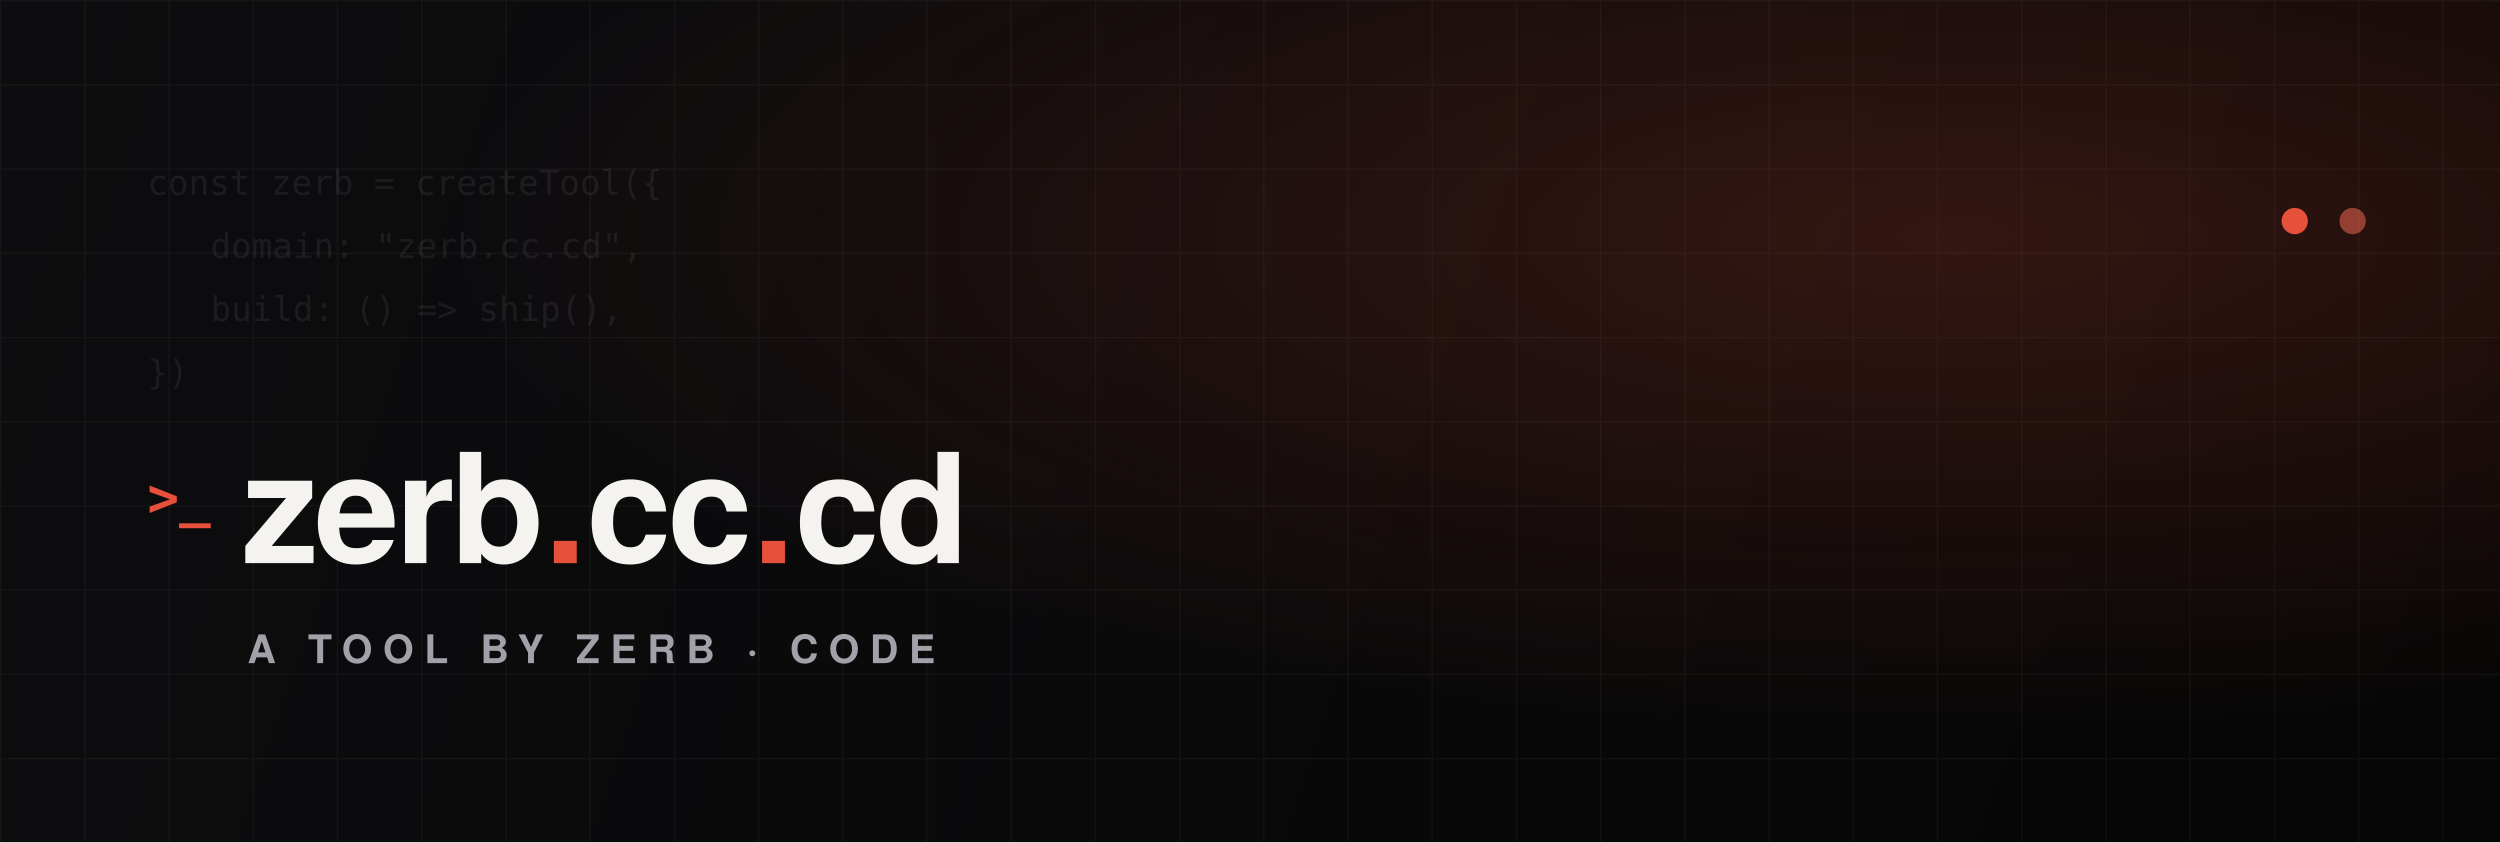
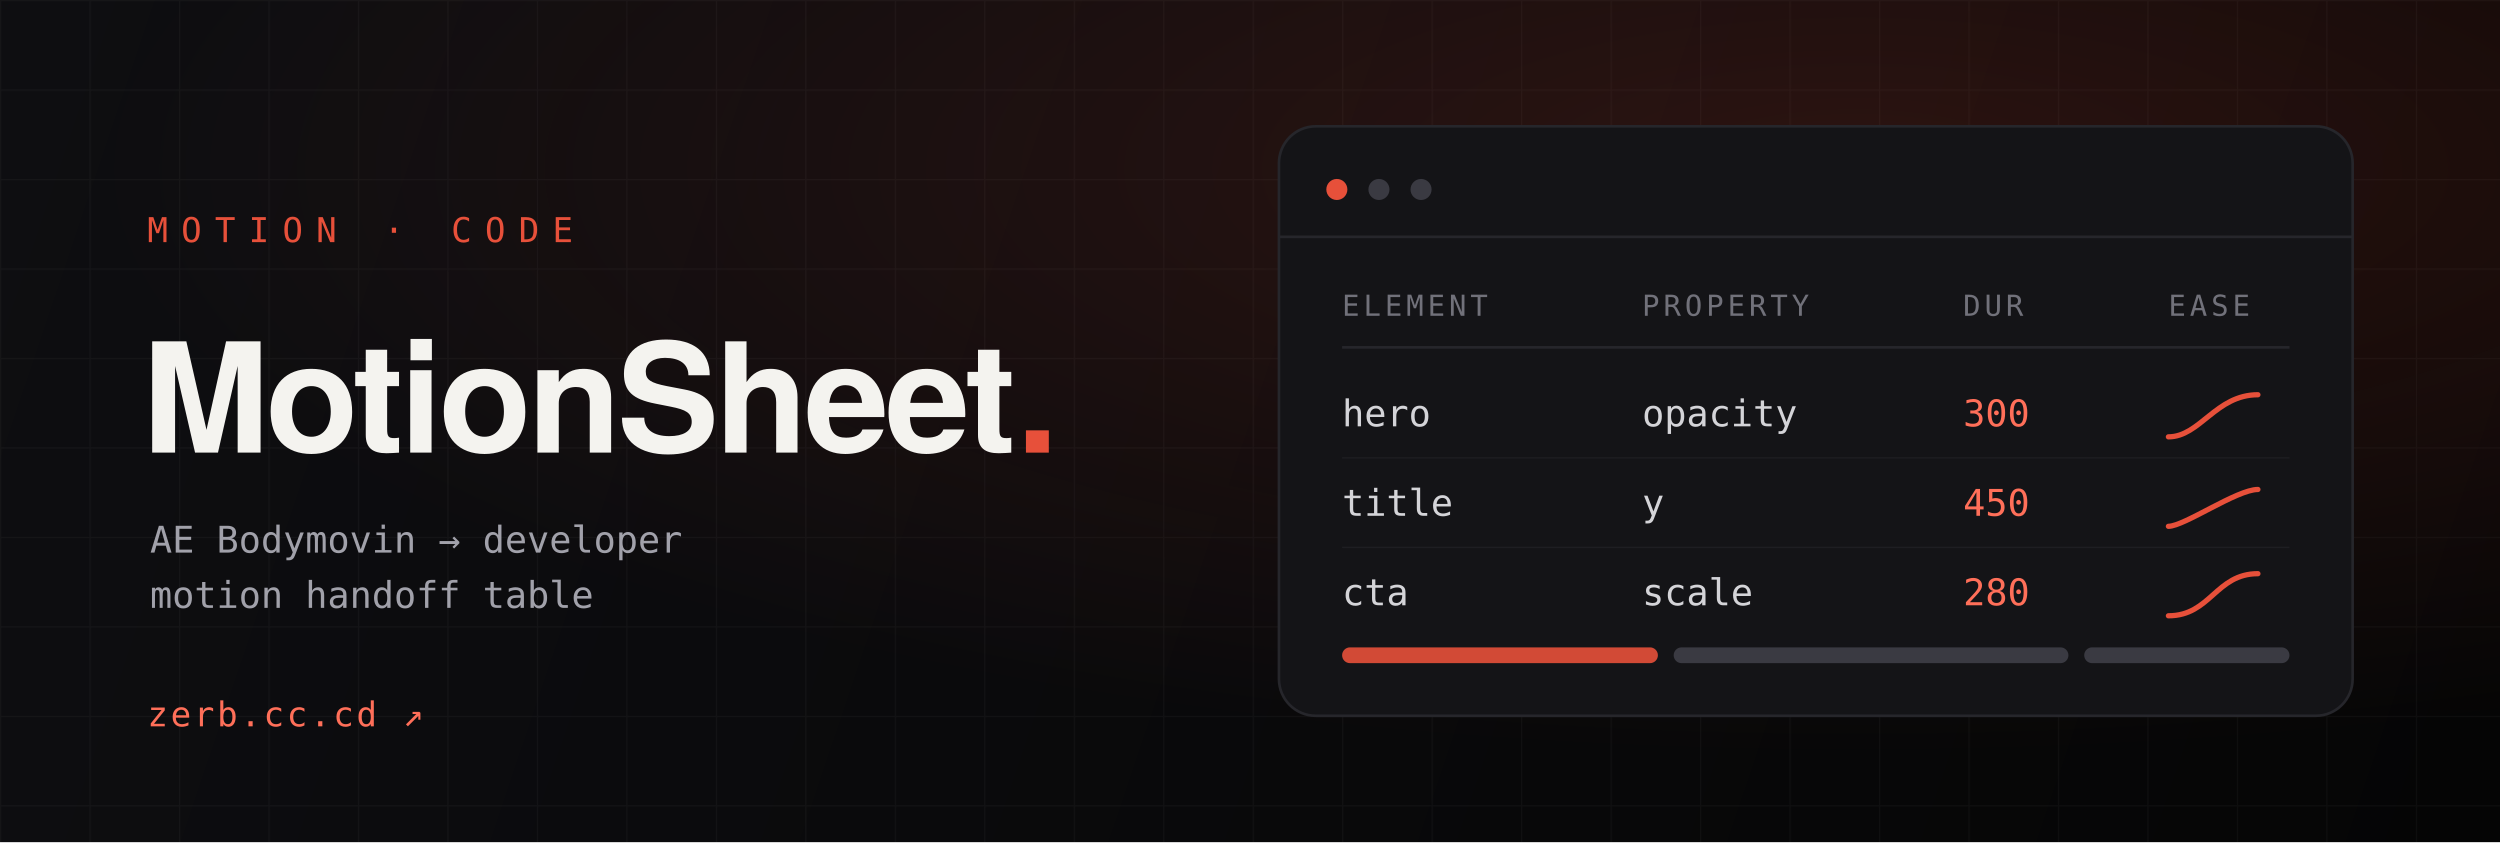
- <svg xmlns="http://www.w3.org/2000/svg" width="950" height="320" viewBox="0 0 950 320" fill="none" role="img" aria-label="zerb.cc.cd tool">
+ <svg xmlns="http://www.w3.org/2000/svg" width="950" height="320" viewBox="0 0 950 320" fill="none" role="img" aria-label="MotionSheet — AE Bodymovin motion handoff table">
  <defs>
-     <linearGradient id="bg" x1="0" y1="0" x2="950" y2="320" gradientUnits="userSpaceOnUse">
-       <stop stop-color="#0d0d0f" />
+     <linearGradient id="ms-bg" x1="0" y1="0" x2="950" y2="320" gradientUnits="userSpaceOnUse">
+       <stop stop-color="#0e0e11" />
      <stop offset="1" stop-color="#050505" />
    </linearGradient>
-     <radialGradient id="glow" cx="0.78" cy="0.28" r="0.6">
-       <stop stop-color="#e7503a" stop-opacity="0.20" />
+     <radialGradient id="ms-glow" cx="0.74" cy="0.2" r="0.7">
+       <stop stop-color="#e7503a" stop-opacity="0.16" />
      <stop offset="1" stop-color="#e7503a" stop-opacity="0" />
    </radialGradient>
-     <pattern id="grid" width="32" height="32" patternUnits="userSpaceOnUse">
-       <path d="M32 0H0V32" fill="none" stroke="#ffffff" stroke-opacity="0.04" stroke-width="1" />
+     <pattern id="ms-grid" width="34" height="34" patternUnits="userSpaceOnUse">
+       <path d="M34 0H0V34" fill="none" stroke="#ffffff" stroke-opacity="0.035" stroke-width="1" />
    </pattern>
  </defs>
-   <rect width="950" height="320" fill="url(#bg)" />
-   <rect width="950" height="320" fill="url(#grid)" />
-   <rect width="950" height="320" fill="url(#glow)" />
-   <g font-family="ui-monospace, SFMono-Regular, Menlo, monospace" font-size="13" fill="#ffffff" fill-opacity="0.07">
-     <text x="56" y="74">const zerb = createTool({</text>
-     <text x="80" y="98">domain: "zerb.cc.cd",</text>
-     <text x="80" y="122">build: () =&gt; ship(),</text>
-     <text x="56" y="146">})</text>
+   <rect width="950" height="320" fill="url(#ms-bg)" />
+   <rect width="950" height="320" fill="url(#ms-grid)" />
+   <rect width="950" height="320" fill="url(#ms-glow)" />
+   <text x="56" y="92" font-family="ui-monospace, SFMono-Regular, Menlo, monospace" font-size="13" letter-spacing="5" fill="#e7503a">MOTION · CODE</text>
+   <text x="54" y="172" font-family="Montserrat, 'Helvetica Neue', sans-serif" font-size="58" font-weight="800" letter-spacing="-1.5" fill="#f4f3ef">MotionSheet<tspan fill="#e7503a">.</tspan>
+   </text>
+   <text x="57" y="210" font-family="ui-monospace, SFMono-Regular, Menlo, monospace" font-size="14" fill="#a1a1aa">AE Bodymovin → developer</text>
+   <text x="57" y="231" font-family="ui-monospace, SFMono-Regular, Menlo, monospace" font-size="14" fill="#a1a1aa">motion handoff table</text>
+   <text x="56" y="276" font-family="ui-monospace, SFMono-Regular, Menlo, monospace" font-size="13" letter-spacing="1" fill="#ff6f59">zerb.cc.cd ↗</text>
+   <g>
+     <rect x="486" y="48" width="408" height="224" rx="14" fill="#141417" stroke="#26262b" stroke-width="1" />
+     <circle cx="508" cy="72" r="4" fill="#e7503a" />
+     <circle cx="524" cy="72" r="4" fill="#3a3a42" />
+     <circle cx="540" cy="72" r="4" fill="#3a3a42" />
+     <line x1="486" y1="90" x2="894" y2="90" stroke="#26262b" stroke-width="1" />
+     <g font-family="ui-monospace, SFMono-Regular, Menlo, monospace" font-size="11" letter-spacing="1.5" fill="#71717a">
+       <text x="510" y="120">ELEMENT</text>
+       <text x="624" y="120">PROPERTY</text>
+       <text x="746" y="120">DUR</text>
+       <text x="824" y="120">EASE</text>
+     </g>
+     <line x1="510" y1="132" x2="870" y2="132" stroke="#26262b" stroke-width="1" />
+     <g font-family="ui-monospace, SFMono-Regular, Menlo, monospace" font-size="14" fill="#d4d4d8">
+       <text x="510" y="162">hero</text>
+       <text x="624" y="162">opacity</text>
+       <text x="746" y="162" fill="#ff6f59">300</text>
+       <path d="M824 166 C 836 166, 842 150, 858 150" stroke="#e7503a" stroke-width="2" fill="none" stroke-linecap="round" />
+       <text x="510" y="196">title</text>
+       <text x="624" y="196">y</text>
+       <text x="746" y="196" fill="#ff6f59">450</text>
+       <path d="M824 200 C 830 200, 850 186, 858 186" stroke="#e7503a" stroke-width="2" fill="none" stroke-linecap="round" />
+       <text x="510" y="230">cta</text>
+       <text x="624" y="230">scale</text>
+       <text x="746" y="230" fill="#ff6f59">280</text>
+       <path d="M824 234 C 840 234, 842 218, 858 218" stroke="#e7503a" stroke-width="2" fill="none" stroke-linecap="round" />
+     </g>
+     <line x1="510" y1="174" x2="870" y2="174" stroke="#26262b" stroke-width="0.5" stroke-opacity="0.6" />
+     <line x1="510" y1="208" x2="870" y2="208" stroke="#26262b" stroke-width="0.5" stroke-opacity="0.6" />
+     <rect x="510" y="246" width="120" height="6" rx="3" fill="#e7503a" fill-opacity="0.9" />
+     <rect x="636" y="246" width="150" height="6" rx="3" fill="#3a3a42" />
+     <rect x="792" y="246" width="78" height="6" rx="3" fill="#3a3a42" />
  </g>
-   <g transform="translate(56,196)">
-     <text font-family="ui-monospace, SFMono-Regular, Menlo, monospace" font-size="20" fill="#e7503a" font-weight="700">&gt;_</text>
-   </g>
-   <text x="92" y="214" font-family="Montserrat, Helvetica Neue, sans-serif" font-size="58" font-weight="800" letter-spacing="-1.5" fill="#f4f3ef">zerb<tspan fill="#e7503a">.</tspan>cc<tspan fill="#e7503a">.</tspan>cd</text>
-   <text x="94" y="252" font-family="Montserrat, Helvetica Neue, sans-serif" font-size="15" font-weight="700" letter-spacing="4" fill="#a1a1aa">A TOOL BY ZERB · CODE</text>
-   <circle cx="872" cy="84" r="5" fill="#e7503a" />
-   <circle cx="894" cy="84" r="5" fill="#ff6f59" fill-opacity="0.5" />
</svg>
